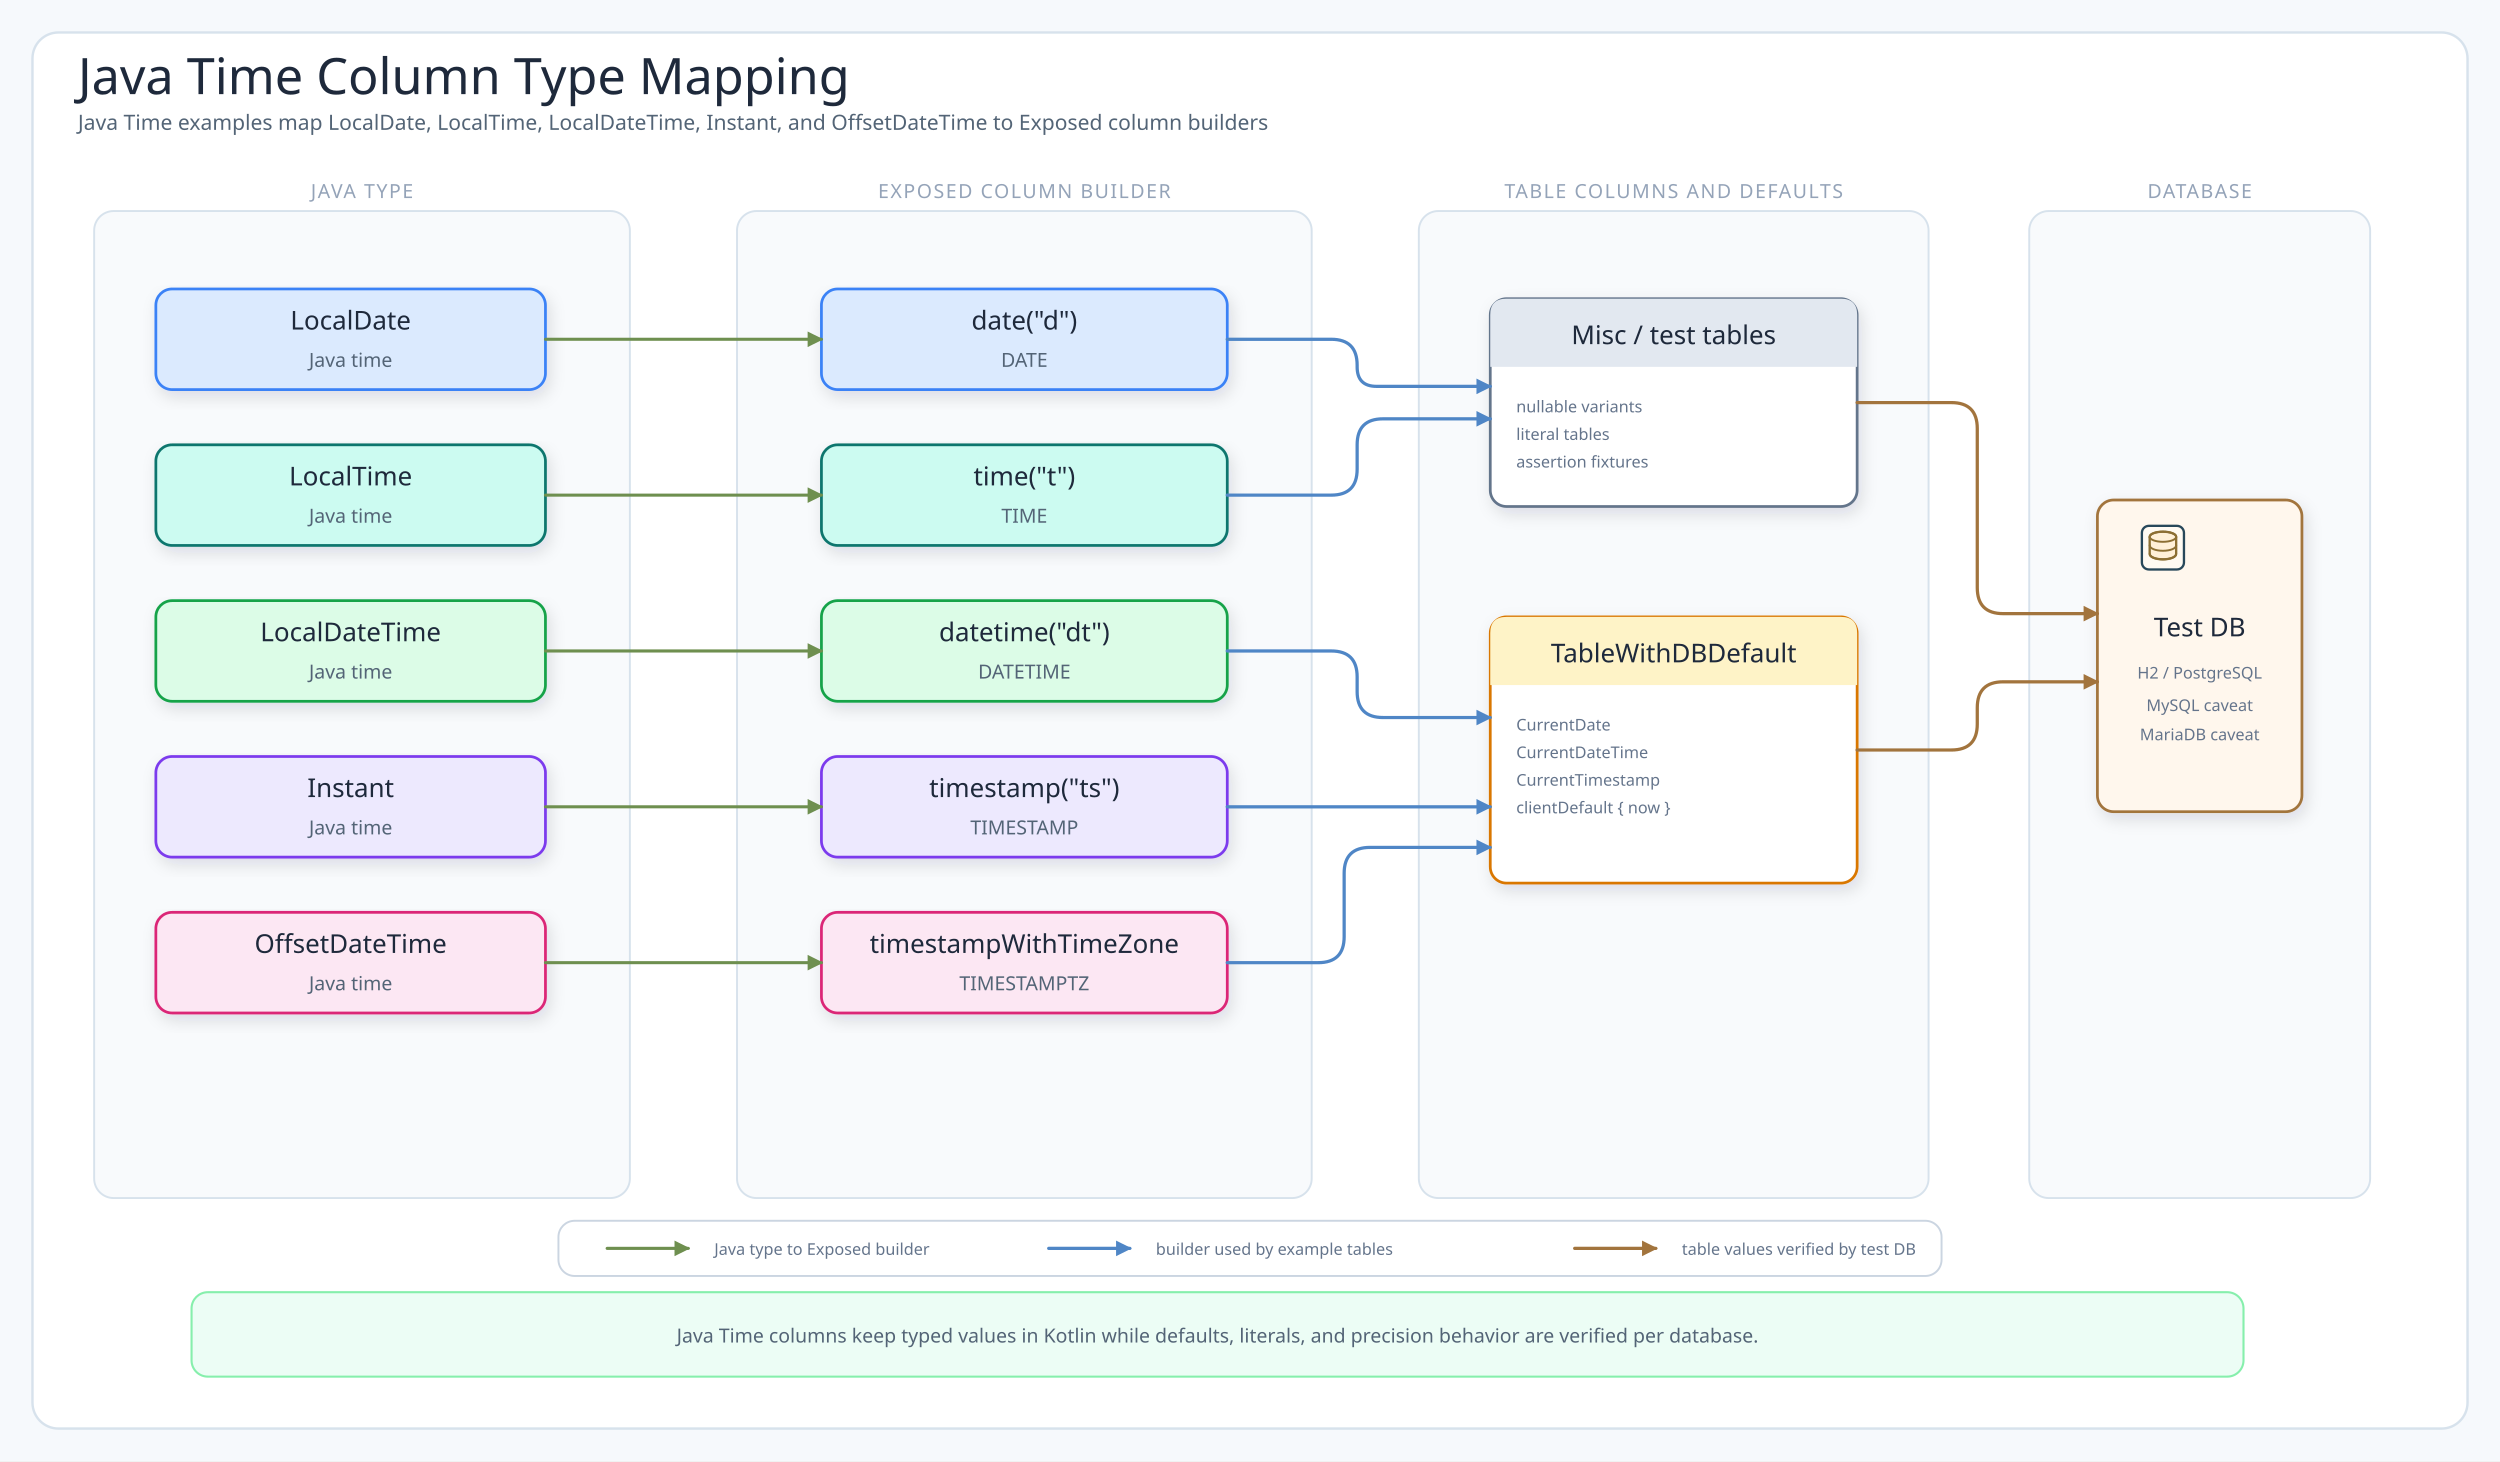
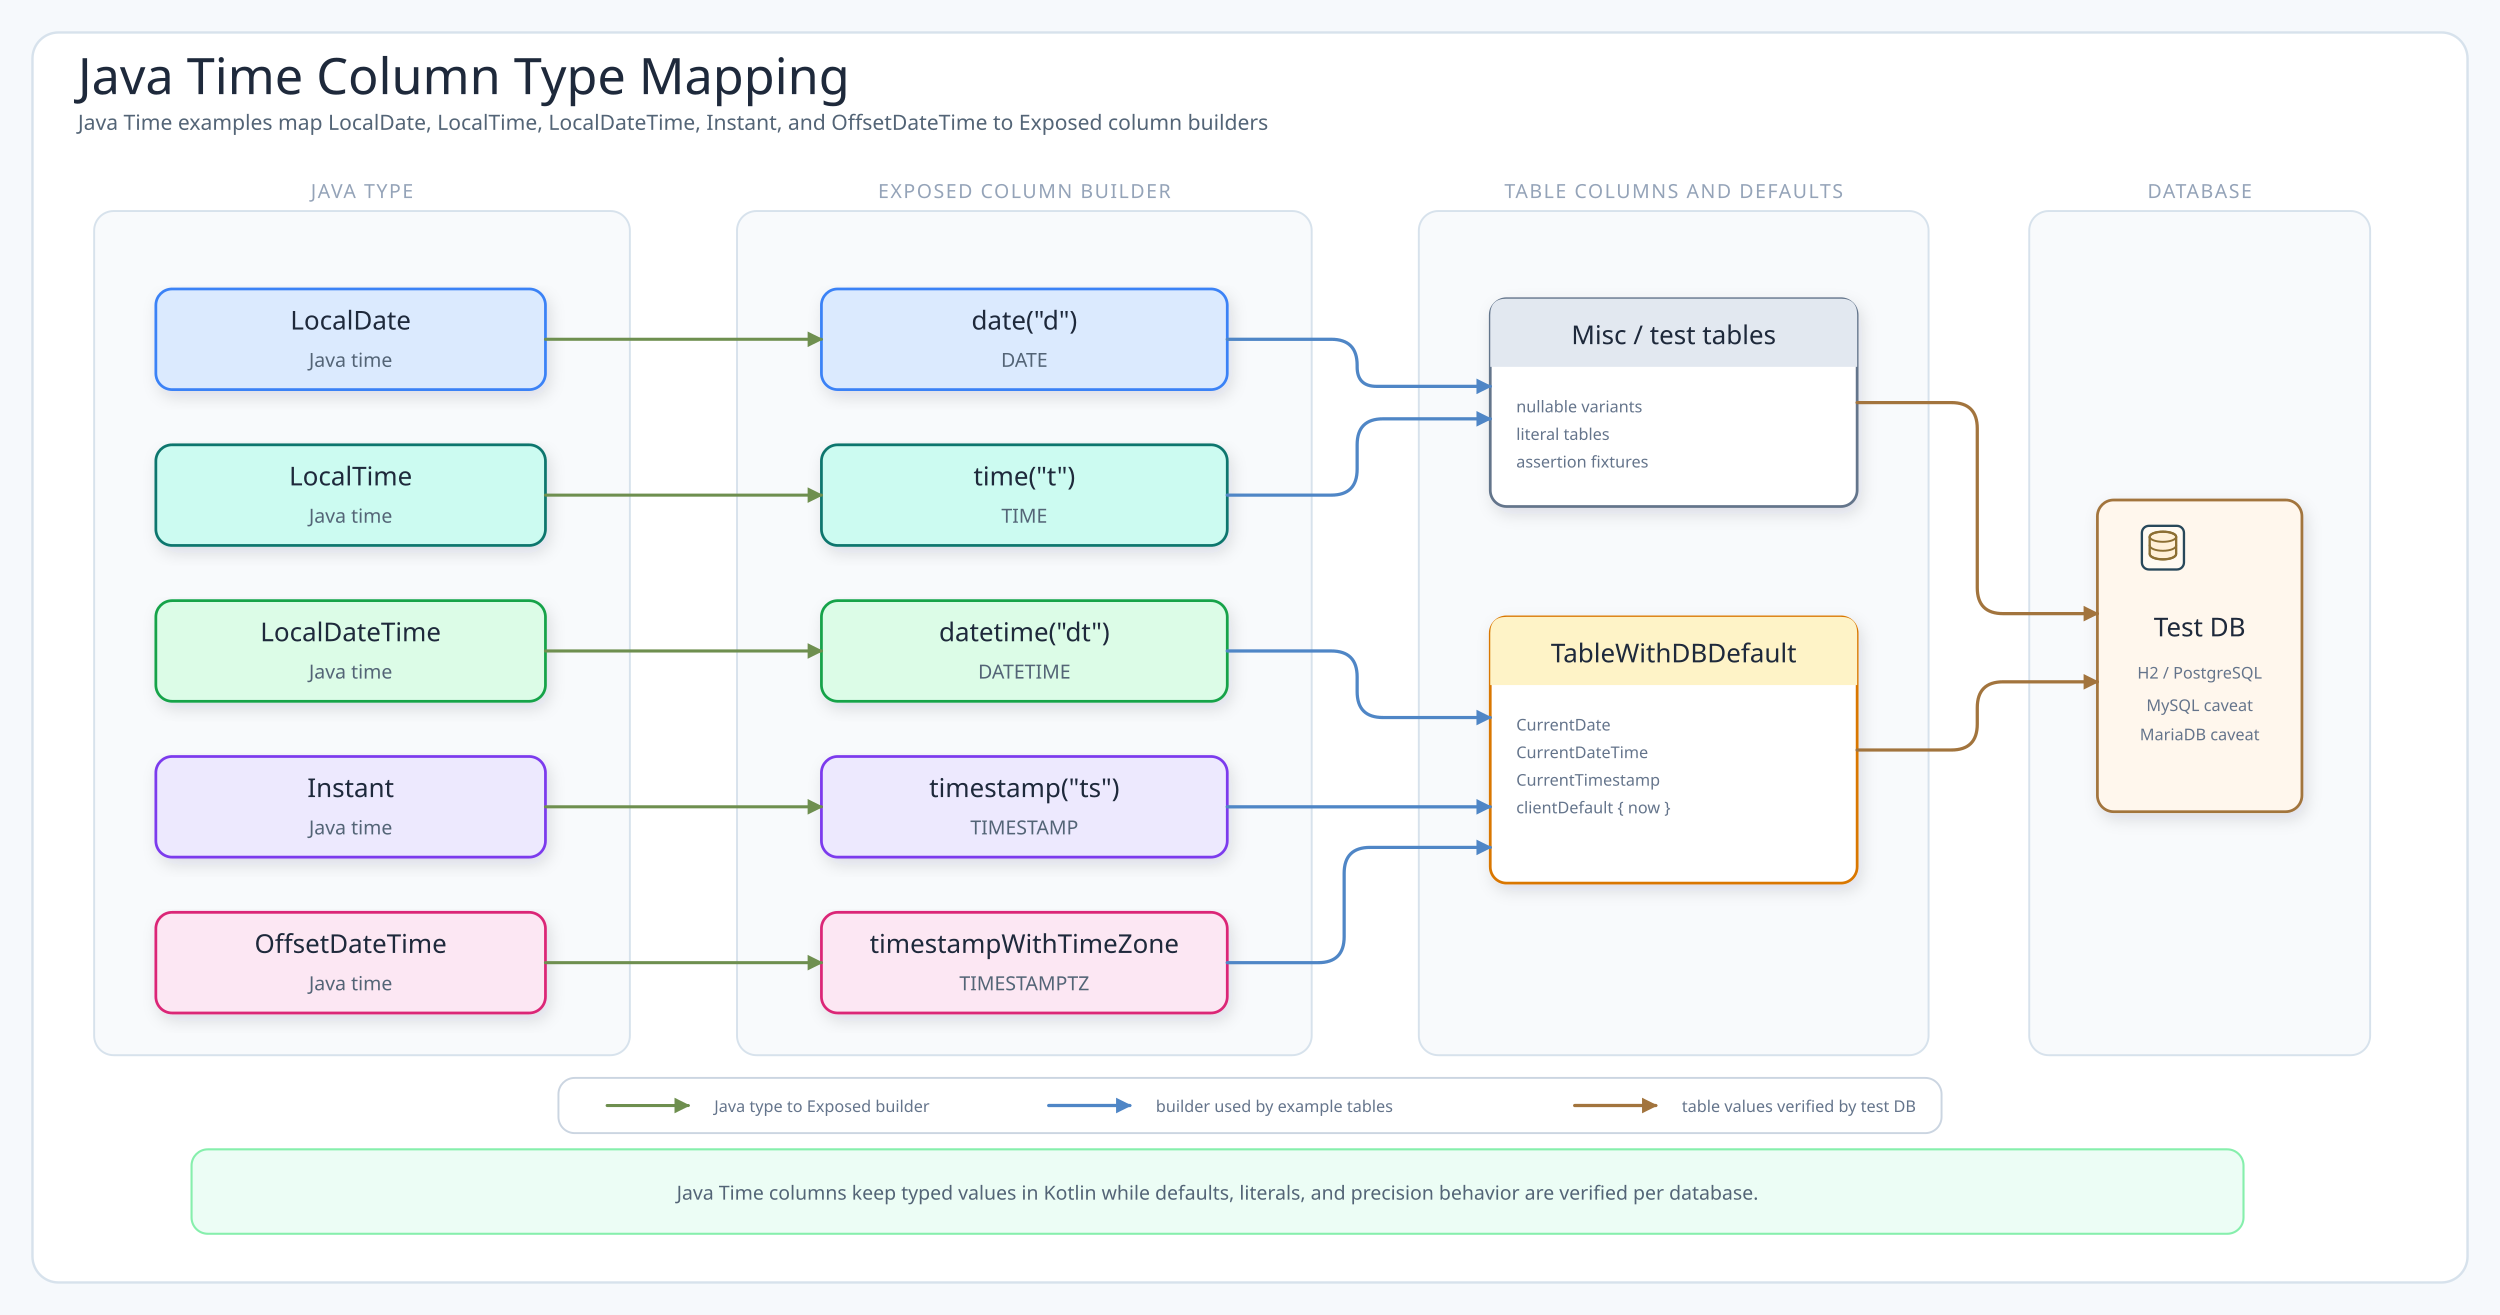
- <svg xmlns="http://www.w3.org/2000/svg" viewBox="0 0 1540 900" width="1540" height="900" role="img" aria-label="Java Time Column Type Mapping">
+ <svg xmlns="http://www.w3.org/2000/svg" viewBox="0 0 1540 810" width="1540" height="810" role="img" aria-label="Java Time Column Type Mapping">
  <defs>
    <filter id="shadow" x="-10%" y="-10%" width="120%" height="130%">
      <feDropShadow dx="2" dy="4" stdDeviation="5" flood-color="#1f2937" flood-opacity="0.12" />
    </filter>
    <marker id="arrowBlue" markerUnits="userSpaceOnUse" markerWidth="10" markerHeight="10" refX="9" refY="5" orient="auto">
      <path d="M1,1 L9,5 L1,9 Z" fill="#4f86c6" stroke="#4f86c6" stroke-dasharray="none" style="stroke-dasharray:none" />
    </marker>
    <marker id="arrowGreen" markerUnits="userSpaceOnUse" markerWidth="10" markerHeight="10" refX="9" refY="5" orient="auto">
      <path d="M1,1 L9,5 L1,9 Z" fill="#6e8f4f" stroke="#6e8f4f" stroke-dasharray="none" style="stroke-dasharray:none" />
    </marker>
    <marker id="arrowOrange" markerUnits="userSpaceOnUse" markerWidth="10" markerHeight="10" refX="9" refY="5" orient="auto">
      <path d="M1,1 L9,5 L1,9 Z" fill="#a2743d" stroke="#a2743d" stroke-dasharray="none" style="stroke-dasharray:none" />
    </marker>
    <style>
.canvas{fill:#f6f9fc}.frame{fill:#fff;stroke:#d7e2ec;stroke-width:1.5}
.title{font-family:"Architects Daughter";font-size:31px;fill:#1e293b}
.subtitle,.detail{font-family:"Comic Mono";fill:#536476}
.subtitle{font-size:13px}.detail{font-size:12px}.tiny{font-family:"Comic Mono";font-size:10px;fill:#64748b}
.label{font-family:"Architects Daughter";font-size:16px;fill:#1e293b}
.panelTitle{font-family:"Architects Daughter";font-size:12px;letter-spacing:.08em;fill:#94a3b8}
.card{stroke-width:1.7;filter:url(#shadow)}.panel{fill:#f8fafc;stroke:#d7e2ec;stroke-width:1.2}
.arrow{fill:none;stroke:#4f86c6;stroke-width:2;stroke-linecap:round;stroke-linejoin:round;marker-end:url(#arrowBlue)}
.mapLine{fill:none;stroke:#6e8f4f;stroke-width:1.9;stroke-linecap:round;stroke-linejoin:round;marker-end:url(#arrowGreen)}
.dbUse{fill:none;stroke:#a2743d;stroke-width:2;stroke-linecap:round;stroke-linejoin:round;marker-end:url(#arrowOrange)}
.inheritStem{fill:none;stroke:#475569;stroke-width:1.8;stroke-linecap:round;stroke-linejoin:round}
</style>
  </defs>
-   <rect width="1540" height="900" class="canvas" />
-   <rect x="20" y="20" width="1500" height="860" rx="16" class="frame" />
+   <rect width="1540" height="810" class="canvas" />
+   <rect x="20" y="20" width="1500" height="770" rx="16" class="frame" />
  <text x="48" y="58" class="title">Java Time Column Type Mapping</text>
  <text x="48" y="80" class="subtitle">Java Time examples map LocalDate, LocalTime, LocalDateTime, Instant, and OffsetDateTime to Exposed column builders</text>
-   <rect x="58" y="130" width="330" height="608" rx="12" class="panel" />
+   <rect x="58" y="130" width="330" height="520" rx="12" class="panel" />
  <text x="223" y="122" class="panelTitle" text-anchor="middle">JAVA TYPE</text>
-   <rect x="454" y="130" width="354" height="608" rx="12" class="panel" />
+   <rect x="454" y="130" width="354" height="520" rx="12" class="panel" />
  <text x="631" y="122" class="panelTitle" text-anchor="middle">EXPOSED COLUMN BUILDER</text>
-   <rect x="874" y="130" width="314" height="608" rx="12" class="panel" />
+   <rect x="874" y="130" width="314" height="520" rx="12" class="panel" />
  <text x="1031" y="122" class="panelTitle" text-anchor="middle">TABLE COLUMNS AND DEFAULTS</text>
-   <rect x="1250" y="130" width="210" height="608" rx="12" class="panel" />
+   <rect x="1250" y="130" width="210" height="520" rx="12" class="panel" />
  <text x="1355" y="122" class="panelTitle" text-anchor="middle">DATABASE</text>
  <rect x="96" y="178" width="240" height="62" rx="10" fill="#dbeafe" stroke="#3b82f6" class="card" />
  <text x="216" y="203" class="label" text-anchor="middle">LocalDate</text>
  <text x="216" y="226" class="detail" text-anchor="middle">Java time</text>
  <rect x="506" y="178" width="250" height="62" rx="10" fill="#dbeafe" stroke="#3b82f6" class="card" />
  <text x="631" y="203" class="label" text-anchor="middle">date("d")</text>
  <text x="631" y="226" class="detail" text-anchor="middle">DATE</text>
  <path d="M336,209 L506,209" class="mapLine" />
  <rect x="96" y="274" width="240" height="62" rx="10" fill="#ccfbf1" stroke="#0f766e" class="card" />
  <text x="216" y="299" class="label" text-anchor="middle">LocalTime</text>
  <text x="216" y="322" class="detail" text-anchor="middle">Java time</text>
  <rect x="506" y="274" width="250" height="62" rx="10" fill="#ccfbf1" stroke="#0f766e" class="card" />
  <text x="631" y="299" class="label" text-anchor="middle">time("t")</text>
  <text x="631" y="322" class="detail" text-anchor="middle">TIME</text>
  <path d="M336,305 L506,305" class="mapLine" />
  <rect x="96" y="370" width="240" height="62" rx="10" fill="#dcfce7" stroke="#16a34a" class="card" />
  <text x="216" y="395" class="label" text-anchor="middle">LocalDateTime</text>
  <text x="216" y="418" class="detail" text-anchor="middle">Java time</text>
  <rect x="506" y="370" width="250" height="62" rx="10" fill="#dcfce7" stroke="#16a34a" class="card" />
  <text x="631" y="395" class="label" text-anchor="middle">datetime("dt")</text>
  <text x="631" y="418" class="detail" text-anchor="middle">DATETIME</text>
  <path d="M336,401 L506,401" class="mapLine" />
  <rect x="96" y="466" width="240" height="62" rx="10" fill="#ede9fe" stroke="#7c3aed" class="card" />
  <text x="216" y="491" class="label" text-anchor="middle">Instant</text>
  <text x="216" y="514" class="detail" text-anchor="middle">Java time</text>
  <rect x="506" y="466" width="250" height="62" rx="10" fill="#ede9fe" stroke="#7c3aed" class="card" />
  <text x="631" y="491" class="label" text-anchor="middle">timestamp("ts")</text>
  <text x="631" y="514" class="detail" text-anchor="middle">TIMESTAMP</text>
  <path d="M336,497 L506,497" class="mapLine" />
  <rect x="96" y="562" width="240" height="62" rx="10" fill="#fce7f3" stroke="#db2777" class="card" />
  <text x="216" y="587" class="label" text-anchor="middle">OffsetDateTime</text>
  <text x="216" y="610" class="detail" text-anchor="middle">Java time</text>
  <rect x="506" y="562" width="250" height="62" rx="10" fill="#fce7f3" stroke="#db2777" class="card" />
  <text x="631" y="587" class="label" text-anchor="middle">timestampWithTimeZone</text>
  <text x="631" y="610" class="detail" text-anchor="middle">TIMESTAMPTZ</text>
  <path d="M336,593 L506,593" class="mapLine" />
  <rect x="918" y="184" width="226" height="128" rx="10" fill="#fff" stroke="#64748b" class="card" />
  <path d="M918,226 L918,194 Q918,184 928,184 L1134,184 Q1144,184 1144,194 L1144,226 Z" fill="#e2e8f0" />
  <text x="1031" y="212" class="label" text-anchor="middle">Misc / test tables</text>
  <text x="934" y="254" class="tiny">nullable variants</text>
  <text x="934" y="271" class="tiny">literal tables</text>
  <text x="934" y="288" class="tiny">assertion fixtures</text>
  <rect x="918" y="380" width="226" height="164" rx="10" fill="#fff" stroke="#d97706" class="card" />
  <path d="M918,422 L918,390 Q918,380 928,380 L1134,380 Q1144,380 1144,390 L1144,422 Z" fill="#fef3c7" />
  <text x="1031" y="408" class="label" text-anchor="middle">TableWithDBDefault</text>
  <text x="934" y="450" class="tiny">CurrentDate</text>
  <text x="934" y="467" class="tiny">CurrentDateTime</text>
  <text x="934" y="484" class="tiny">CurrentTimestamp</text>
  <text x="934" y="501" class="tiny">clientDefault { now }</text>
  <rect x="1292" y="308" width="126" height="192" rx="10" fill="#fff7ed" stroke="#a2743d" stroke-width="1.7" class="card" />
  <g data-bluetape4k-icon="generic/database-server" transform="translate(1317 322) scale(.24)">
    <rect x="10" y="8" width="108" height="112" rx="18" fill="#fffaf2" stroke="#28485a" stroke-width="6" />
    <ellipse cx="64" cy="36" rx="34" ry="13" fill="#fff0d8" stroke="#8c6f33" stroke-width="6" />
    <path d="M30 36v44c0 8 15 14 34 14s34-6 34-14V36" fill="#fff0d8" stroke="#8c6f33" stroke-width="6" stroke-linejoin="round" />
    <ellipse cx="64" cy="36" rx="34" ry="13" fill="none" stroke="#8c6f33" stroke-width="5" />
    <path d="M30 58c0 8 15 14 34 14s34-6 34-14" fill="none" stroke="#8c6f33" stroke-width="5" stroke-linecap="round" />
    <path d="M30 80c0 8 15 14 34 14s34-6 34-14" fill="none" stroke="#8c6f33" stroke-width="5" stroke-linecap="round" />
  </g>
  <text x="1355" y="392" class="label" text-anchor="middle">Test DB</text>
  <text x="1355" y="418" class="tiny" text-anchor="middle">H2 / PostgreSQL</text>
  <text x="1355" y="438" class="tiny" text-anchor="middle">MySQL caveat</text>
  <text x="1355" y="456" class="tiny" text-anchor="middle">MariaDB caveat</text>
  <path data-connector="date-builder-to-misc" d="M756,209 L820,209 Q836,209 836,225 L836,226 Q836,238 848,238 L918,238" class="arrow" />
  <path data-connector="time-builder-to-misc" d="M756,305 L820,305 Q836,305 836,289 L836,274 Q836,258 852,258 L918,258" class="arrow" />
  <path data-connector="datetime-builder-to-defaults" d="M756,401 L820,401 Q836,401 836,417 L836,426 Q836,442 852,442 L918,442" class="arrow" />
  <path data-connector="timestamp-builder-to-defaults" d="M756,497 L918,497" class="arrow" />
  <path data-connector="timestamp-with-zone-builder-to-defaults" d="M756,593 L812,593 Q828,593 828,577 L828,538 Q828,522 844,522 L918,522" class="arrow" />
  <path data-connector="misc-to-db" d="M1144,248 L1202,248 Q1218,248 1218,264 L1218,362 Q1218,378 1234,378 L1292,378" class="dbUse" />
  <path data-connector="defaults-to-db" d="M1144,462 L1202,462 Q1218,462 1218,446 L1218,436 Q1218,420 1234,420 L1292,420" class="dbUse" />
-   <rect x="344" y="752" width="852" height="34" rx="10" fill="#fff" stroke="#cbd5e1" stroke-width="1.2" />
-   <path d="M374,769 L424,769" class="mapLine" />
-   <text x="440" y="773" class="tiny">Java type to Exposed builder</text>
-   <path d="M646,769 L696,769" class="arrow" />
-   <text x="712" y="773" class="tiny">builder used by example tables</text>
-   <path d="M970,769 L1020,769" class="dbUse" />
-   <text x="1036" y="773" class="tiny">table values verified by test DB</text>
-   <rect x="118" y="796" width="1264" height="52" rx="10" fill="#ecfdf5" stroke="#86efac" stroke-width="1.3" />
-   <text x="750" y="827" class="detail" text-anchor="middle">Java Time columns keep typed values in Kotlin while defaults, literals, and precision behavior are verified per database.</text>
+   <rect x="344" y="664" width="852" height="34" rx="10" fill="#fff" stroke="#cbd5e1" stroke-width="1.2" />
+   <path d="M374,681 L424,681" class="mapLine" />
+   <text x="440" y="685" class="tiny">Java type to Exposed builder</text>
+   <path d="M646,681 L696,681" class="arrow" />
+   <text x="712" y="685" class="tiny">builder used by example tables</text>
+   <path d="M970,681 L1020,681" class="dbUse" />
+   <text x="1036" y="685" class="tiny">table values verified by test DB</text>
+   <rect x="118" y="708" width="1264" height="52" rx="10" fill="#ecfdf5" stroke="#86efac" stroke-width="1.3" />
+   <text x="750" y="739" class="detail" text-anchor="middle">Java Time columns keep typed values in Kotlin while defaults, literals, and precision behavior are verified per database.</text>
</svg>
